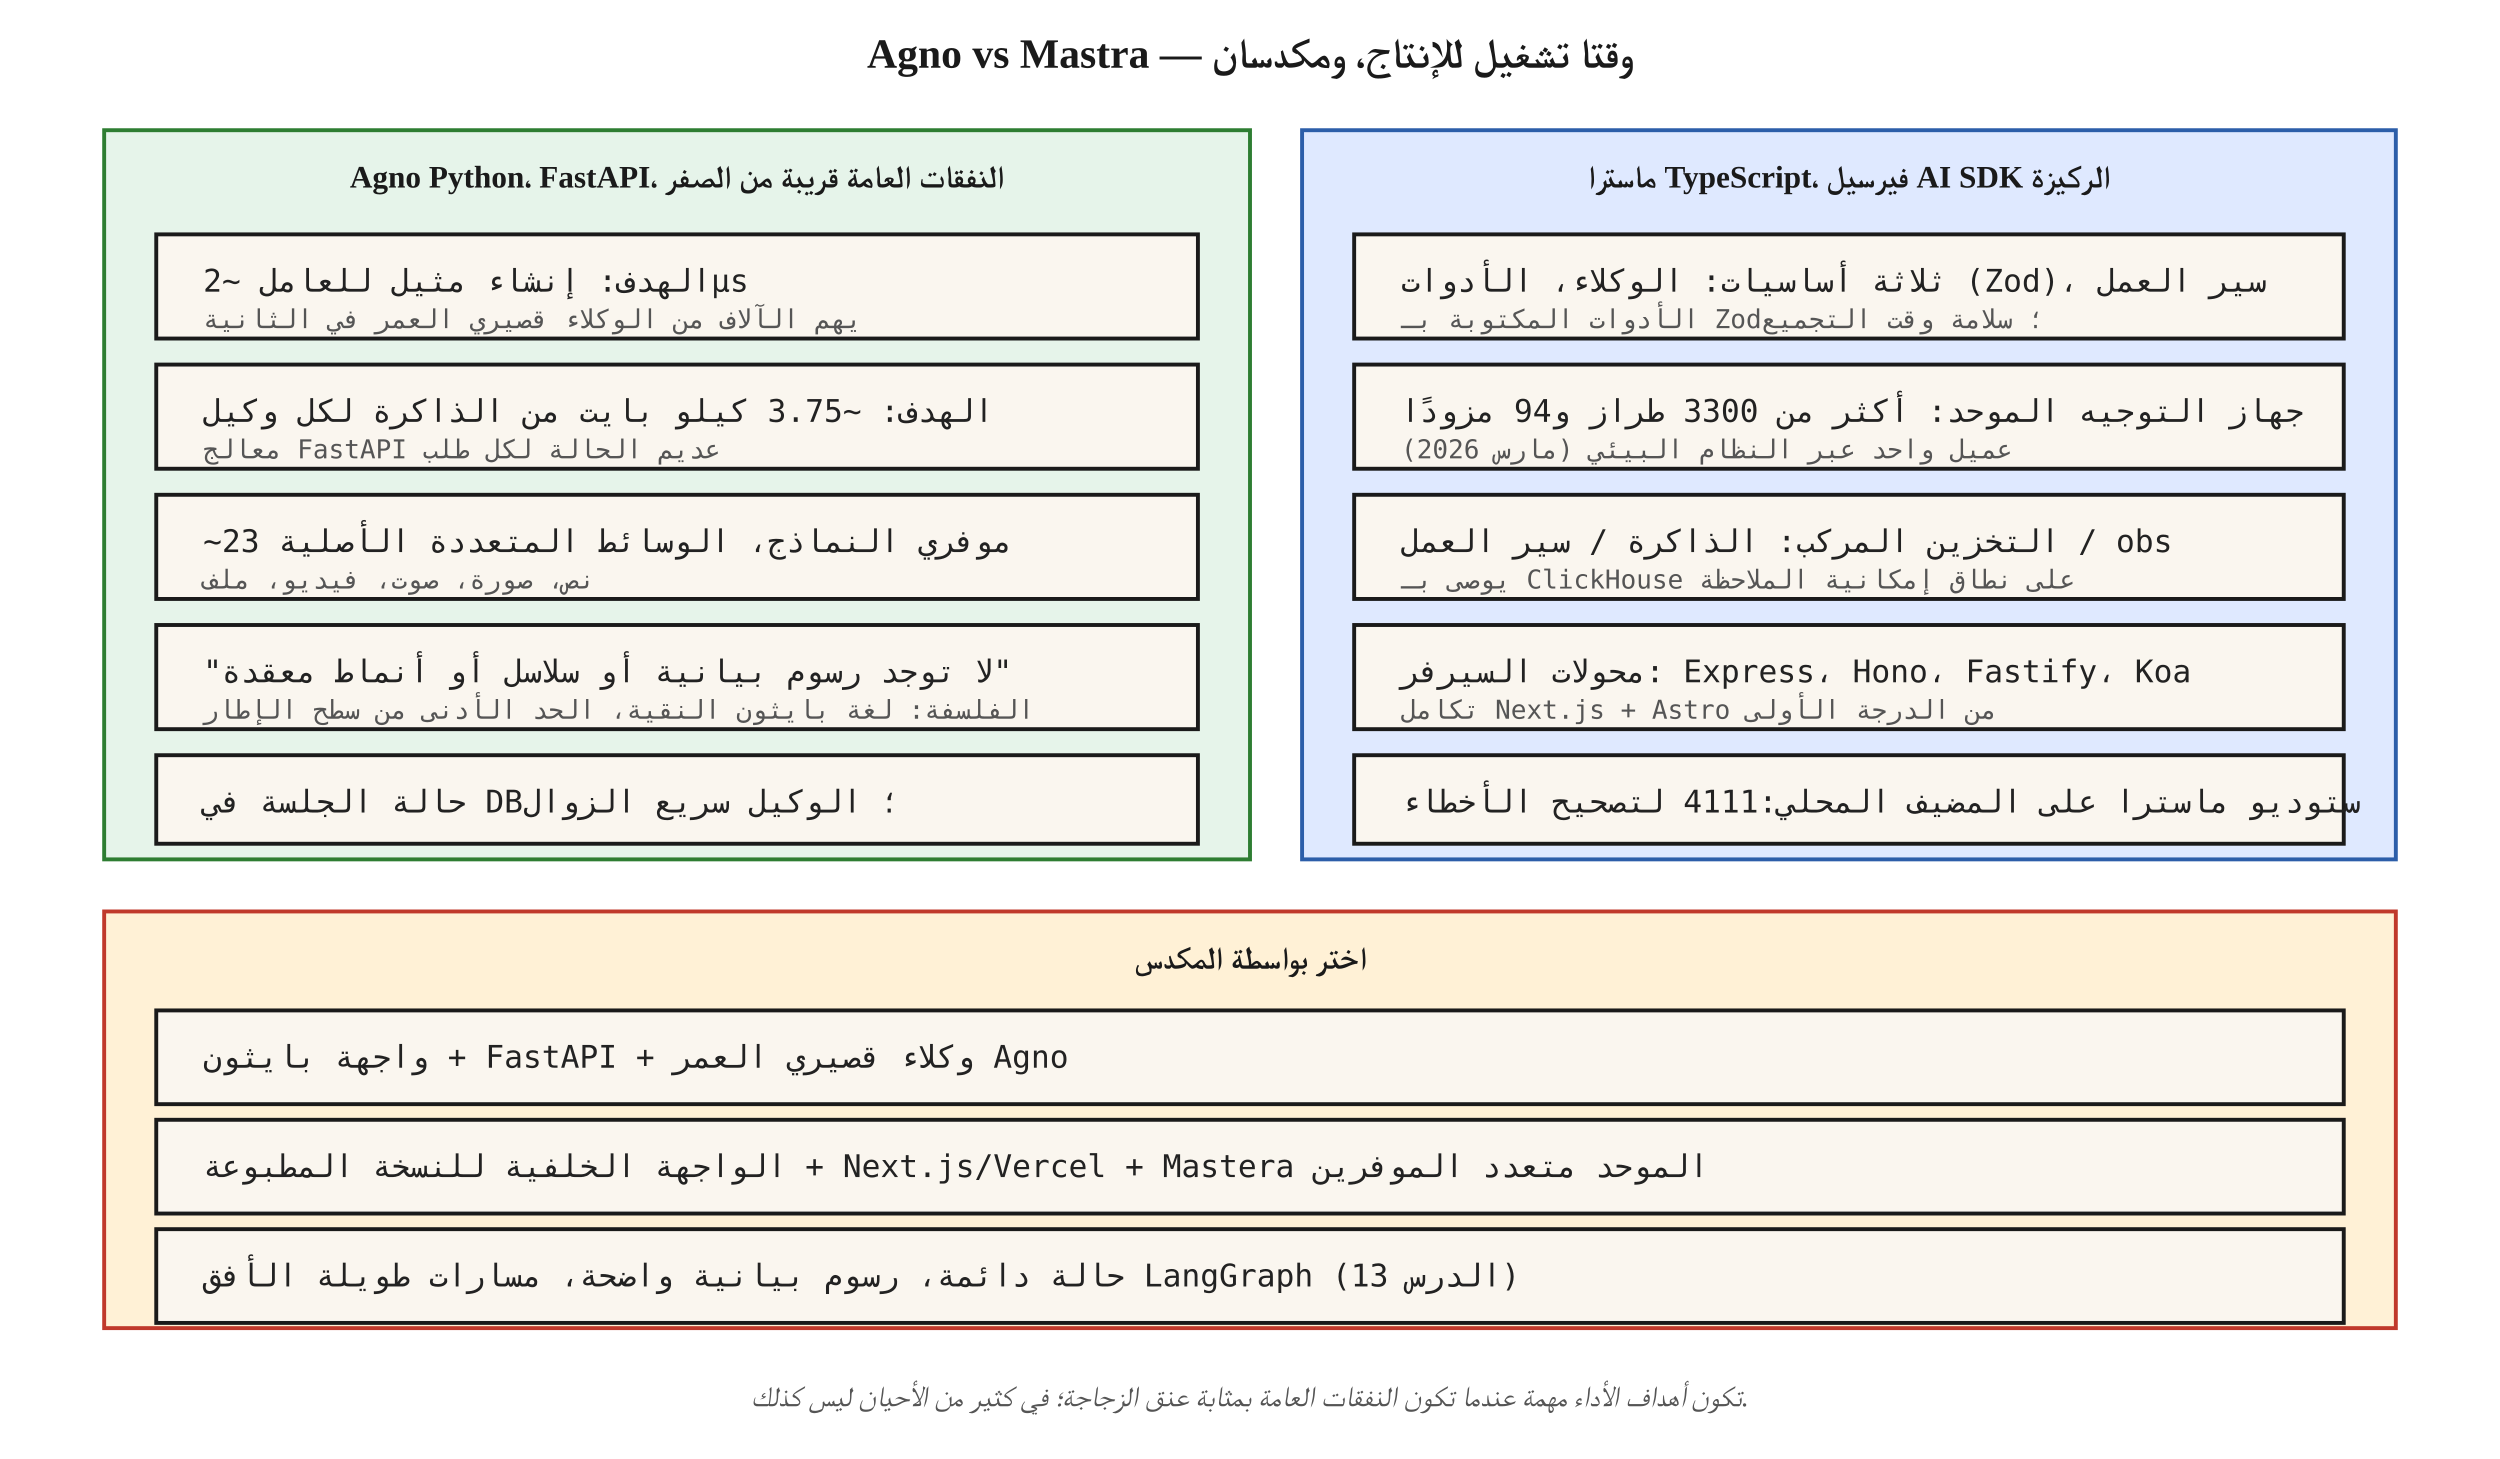
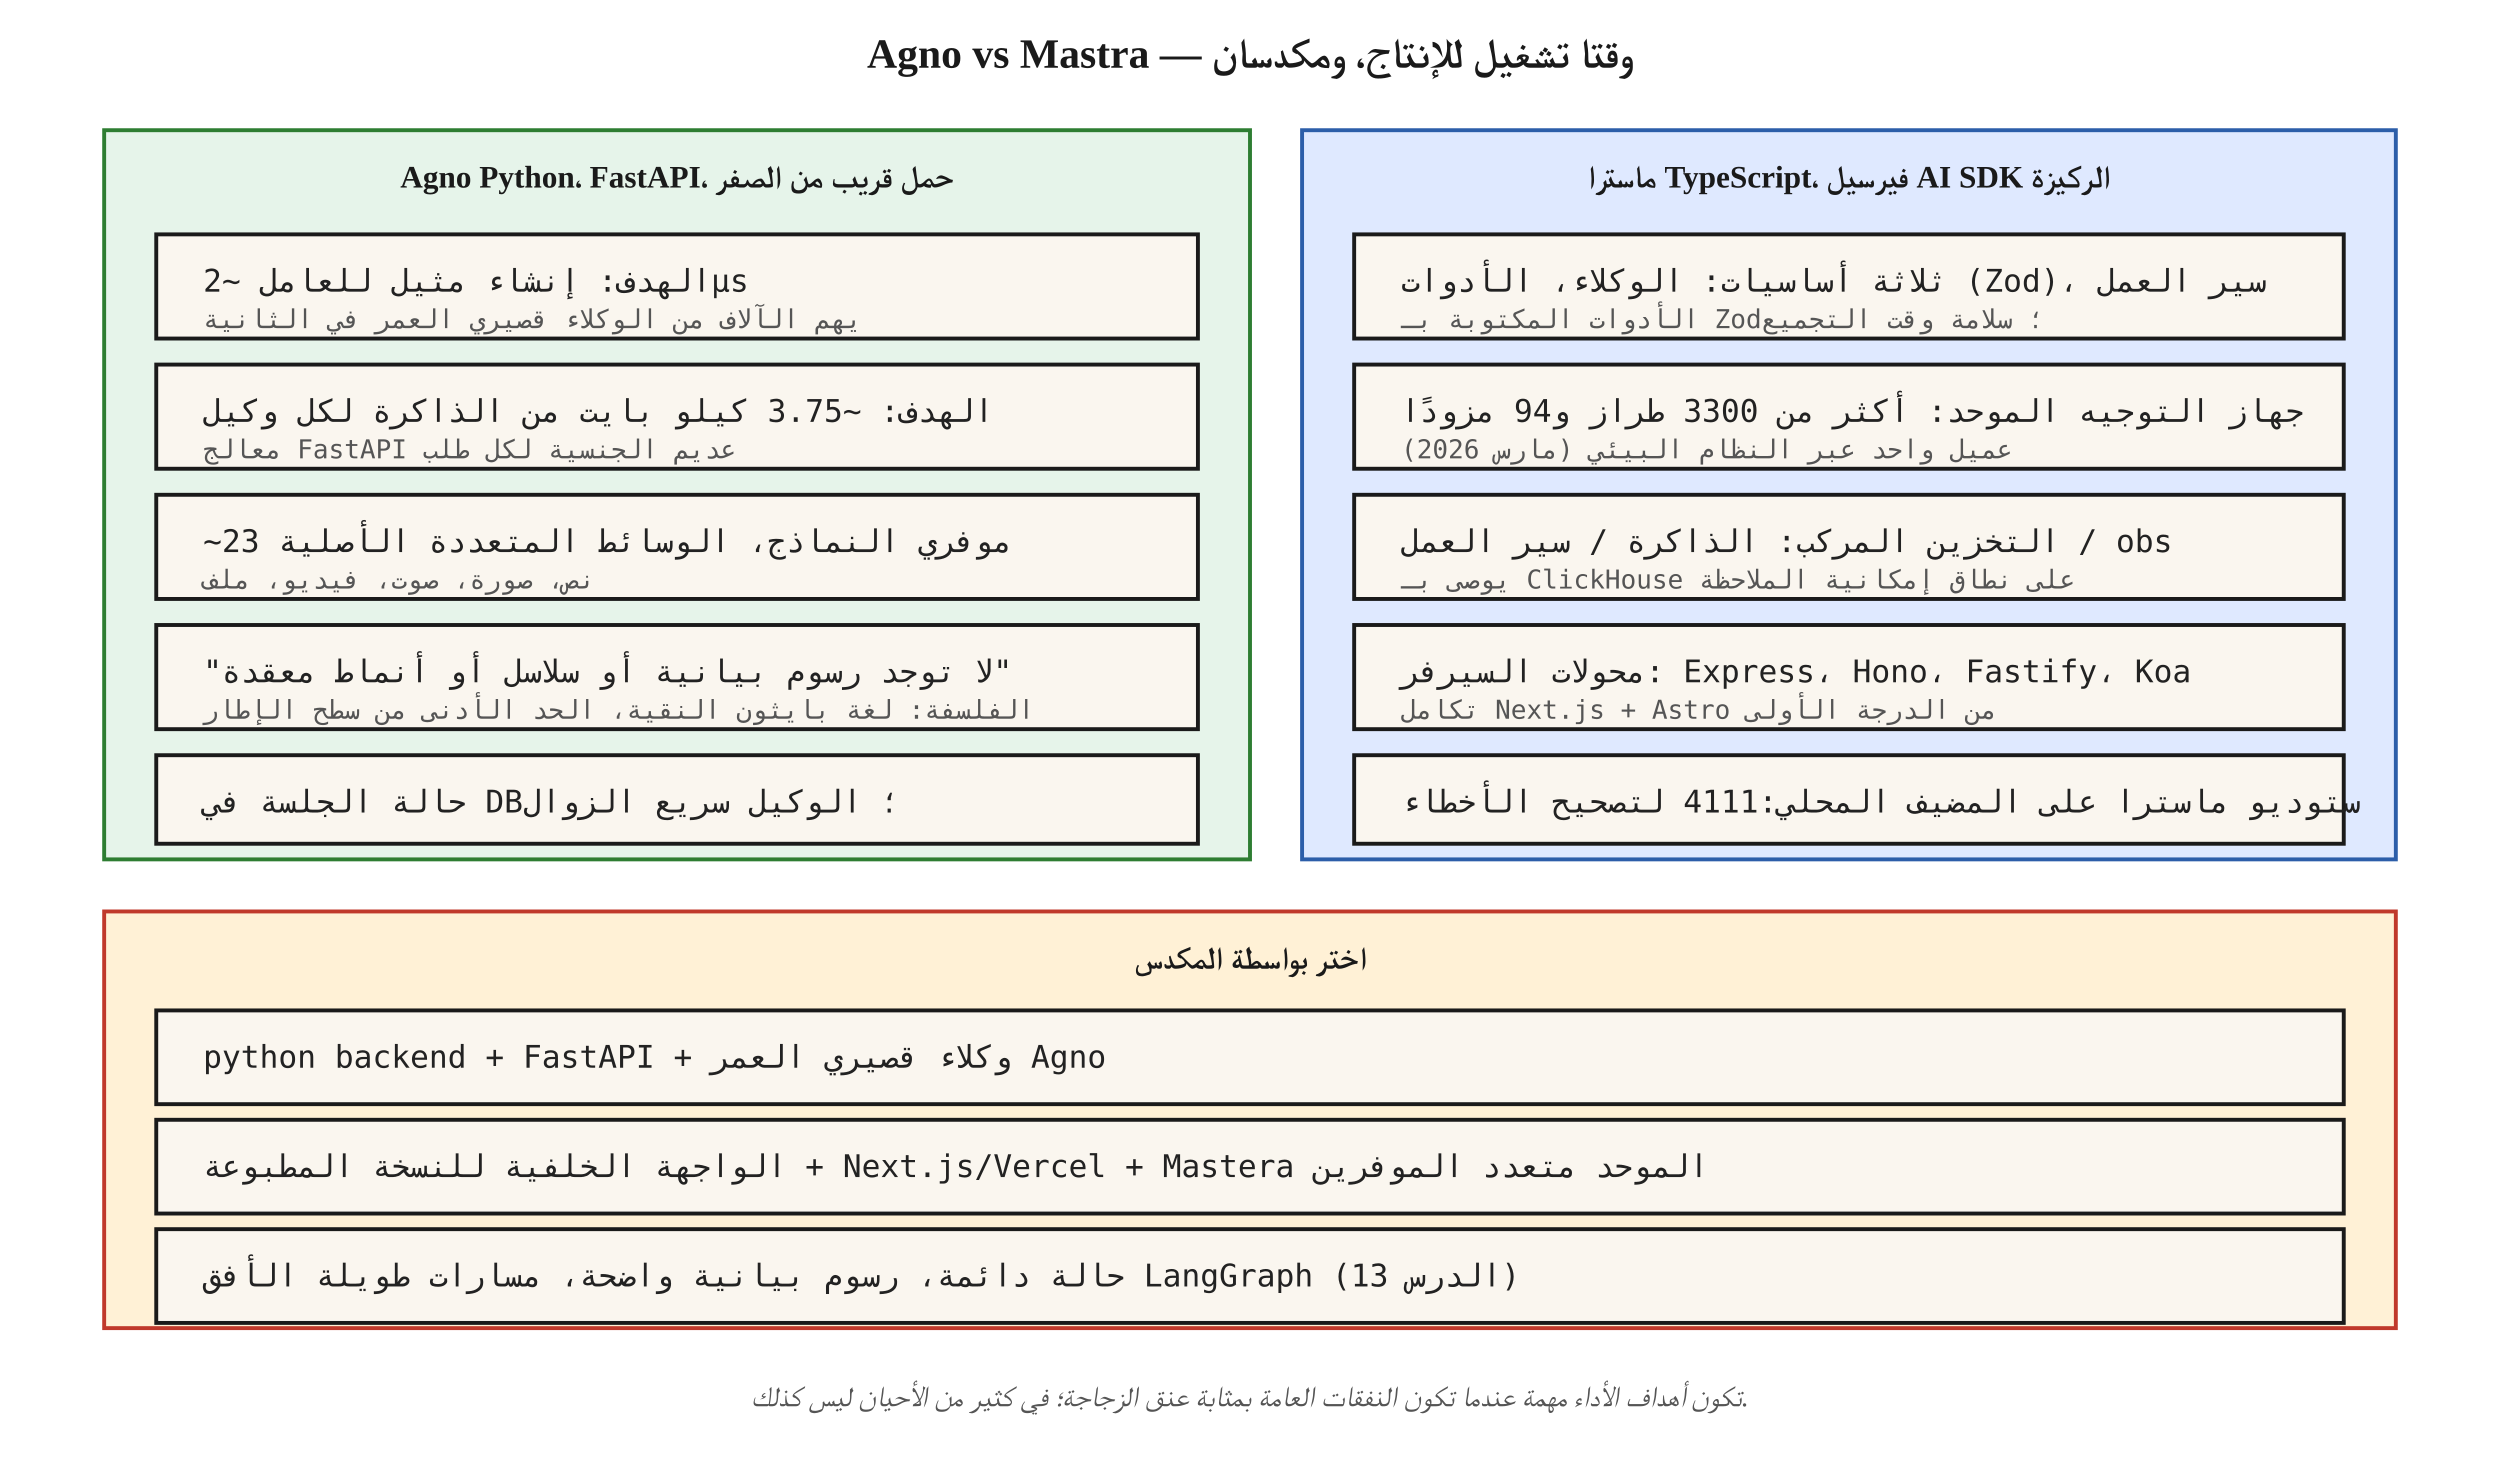
<svg xmlns="http://www.w3.org/2000/svg" viewBox="0 0 960 560" font-family="Georgia, 'Times New Roman', serif">
  <defs>
    <style>
      .box { fill: #faf6ef; stroke: #1a1a1a; stroke-width: 1.5; }
      .agno { fill: #e6f4ea; stroke: #2e7d32; stroke-width: 1.5; }
      .mastra { fill: #dfe9ff; stroke: #2c5ea9; stroke-width: 1.5; }
      .diff { fill: #fff1d6; stroke: #c0392b; stroke-width: 1.5; }
      .step { font-size: 12px; font-family: 'Menlo', monospace; fill: #222; }
      .small { font-size: 10px; font-family: 'Menlo', monospace; fill: #555; }
      .caption { font-size: 11px; fill: #555; font-style: italic; }
      .title { font-size: 16px; font-weight: 700; fill: #1a1a1a; }
      .head { font-size: 12px; font-weight: 700; fill: #1a1a1a; }
    </style>
  </defs>
  <text x="480" y="26" text-anchor="middle" class="title">Agno vs Mastra — وقتا تشغيل للإنتاج، ومكدسان</text>
  <rect x="40" y="50" width="440" height="280" class="agno" />
-   <text x="260" y="72" text-anchor="middle" class="head">Agno Python، FastAPI، النفقات العامة قريبة من الصفر</text>
+   <text x="260" y="72" text-anchor="middle" class="head">Agno Python، FastAPI، حمل قريب من الصفر</text>
  <rect x="60" y="90" width="400" height="40" class="box" />
  <text x="78" y="112" class="step">الهدف: إنشاء مثيل للعامل ~2μs</text>
  <text x="78" y="126" class="small">يهم الآلاف من الوكلاء قصيري العمر في الثانية</text>
  <rect x="60" y="140" width="400" height="40" class="box" />
  <text x="78" y="162" class="step">الهدف: ~3.75 كيلو بايت من الذاكرة لكل وكيل</text>
-   <text x="78" y="176" class="small">معالج FastAPI عديم الحالة لكل طلب</text>
+   <text x="78" y="176" class="small">معالج FastAPI عديم الجنسية لكل طلب</text>
  <rect x="60" y="190" width="400" height="40" class="box" />
  <text x="78" y="212" class="step">~23 موفري النماذج، الوسائط المتعددة الأصلية</text>
  <text x="78" y="226" class="small">نص، صورة، صوت، فيديو، ملف</text>
  <rect x="60" y="240" width="400" height="40" class="box" />
  <text x="78" y="262" class="step">"لا توجد رسوم بيانية أو سلاسل أو أنماط معقدة"</text>
  <text x="78" y="276" class="small">الفلسفة: لغة بايثون النقية، الحد الأدنى من سطح الإطار</text>
  <rect x="60" y="290" width="400" height="34" class="box" />
  <text x="78" y="312" class="step">حالة الجلسة في DB؛ الوكيل سريع الزوال</text>
  <rect x="500" y="50" width="420" height="280" class="mastra" />
  <text x="710" y="72" text-anchor="middle" class="head">ماسترا TypeScript، فيرسيل AI SDK الركيزة</text>
  <rect x="520" y="90" width="380" height="40" class="box" />
  <text x="538" y="112" class="step">ثلاثة أساسيات: الوكلاء، الأدوات (Zod)، سير العمل</text>
  <text x="538" y="126" class="small">الأدوات المكتوبة بـ Zod؛ سلامة وقت التجميع</text>
  <rect x="520" y="140" width="380" height="40" class="box" />
  <text x="538" y="162" class="step">جهاز التوجيه الموحد: أكثر من 3300 طراز و94 مزودًا</text>
  <text x="538" y="176" class="small">عميل واحد عبر النظام البيئي (مارس 2026)</text>
  <rect x="520" y="190" width="380" height="40" class="box" />
  <text x="538" y="212" class="step">التخزين المركب: الذاكرة / سير العمل / obs</text>
  <text x="538" y="226" class="small">يوصى بـ ClickHouse على نطاق إمكانية الملاحظة</text>
  <rect x="520" y="240" width="380" height="40" class="box" />
  <text x="538" y="262" class="step">محولات السيرفر: Express، Hono، Fastify، Koa</text>
  <text x="538" y="276" class="small">تكامل Next.js + Astro من الدرجة الأولى</text>
  <rect x="520" y="290" width="380" height="34" class="box" />
  <text x="538" y="312" class="step">ستوديو ماسترا على المضيف المحلي:4111 لتصحيح الأخطاء</text>
  <rect x="40" y="350" width="880" height="160" class="diff" />
  <text x="480" y="372" text-anchor="middle" class="head">اختر بواسطة المكدس</text>
  <rect x="60" y="388" width="840" height="36" class="box" />
-   <text x="78" y="410" class="step">واجهة بايثون + FastAPI + وكلاء قصيري العمر Agno</text>
+   <text x="78" y="410" class="step">python backend + FastAPI + وكلاء قصيري العمر Agno</text>
  <rect x="60" y="430" width="840" height="36" class="box" />
  <text x="78" y="452" class="step">الواجهة الخلفية للنسخة المطبوعة + Next.js/Vercel + Mastera الموحد متعدد الموفرين</text>
  <rect x="60" y="472" width="840" height="36" class="box" />
  <text x="78" y="494" class="step">حالة دائمة، رسوم بيانية واضحة، مسارات طويلة الأفق LangGraph (الدرس 13)</text>
  <text x="480" y="540" text-anchor="middle" class="caption">تكون أهداف الأداء مهمة عندما تكون النفقات العامة بمثابة عنق الزجاجة؛ في كثير من الأحيان ليس كذلك.</text>
</svg>
